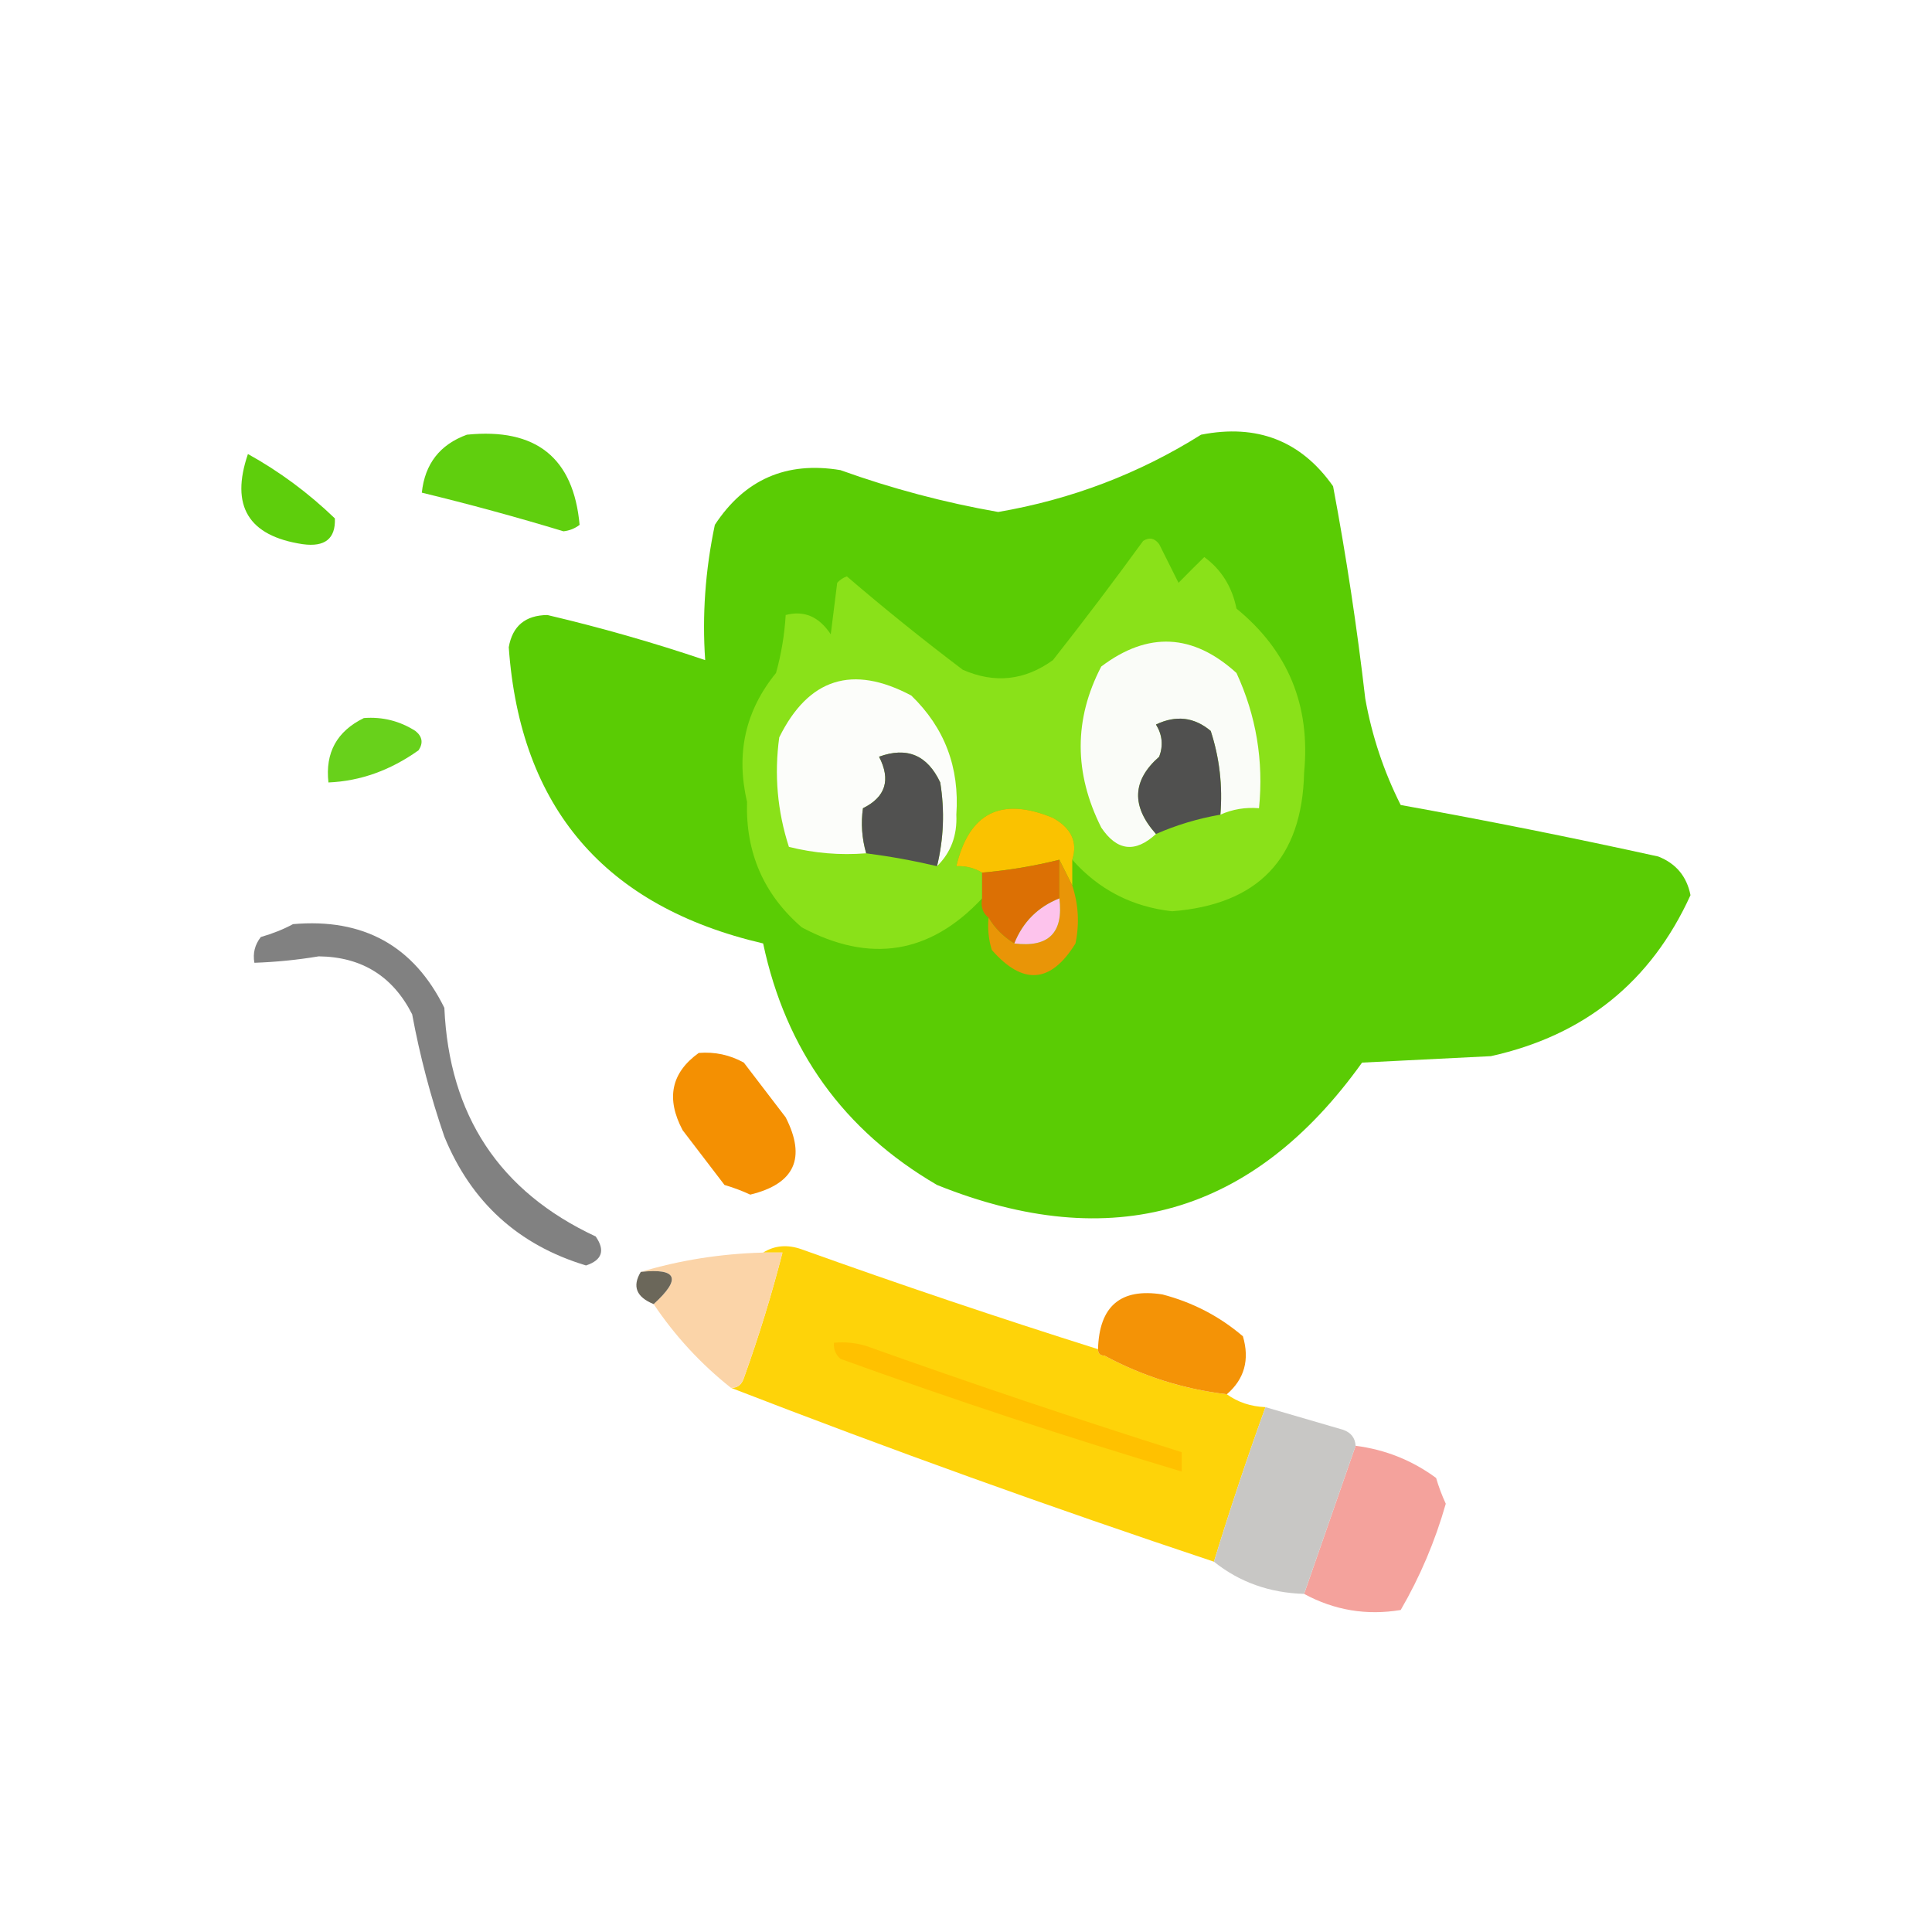
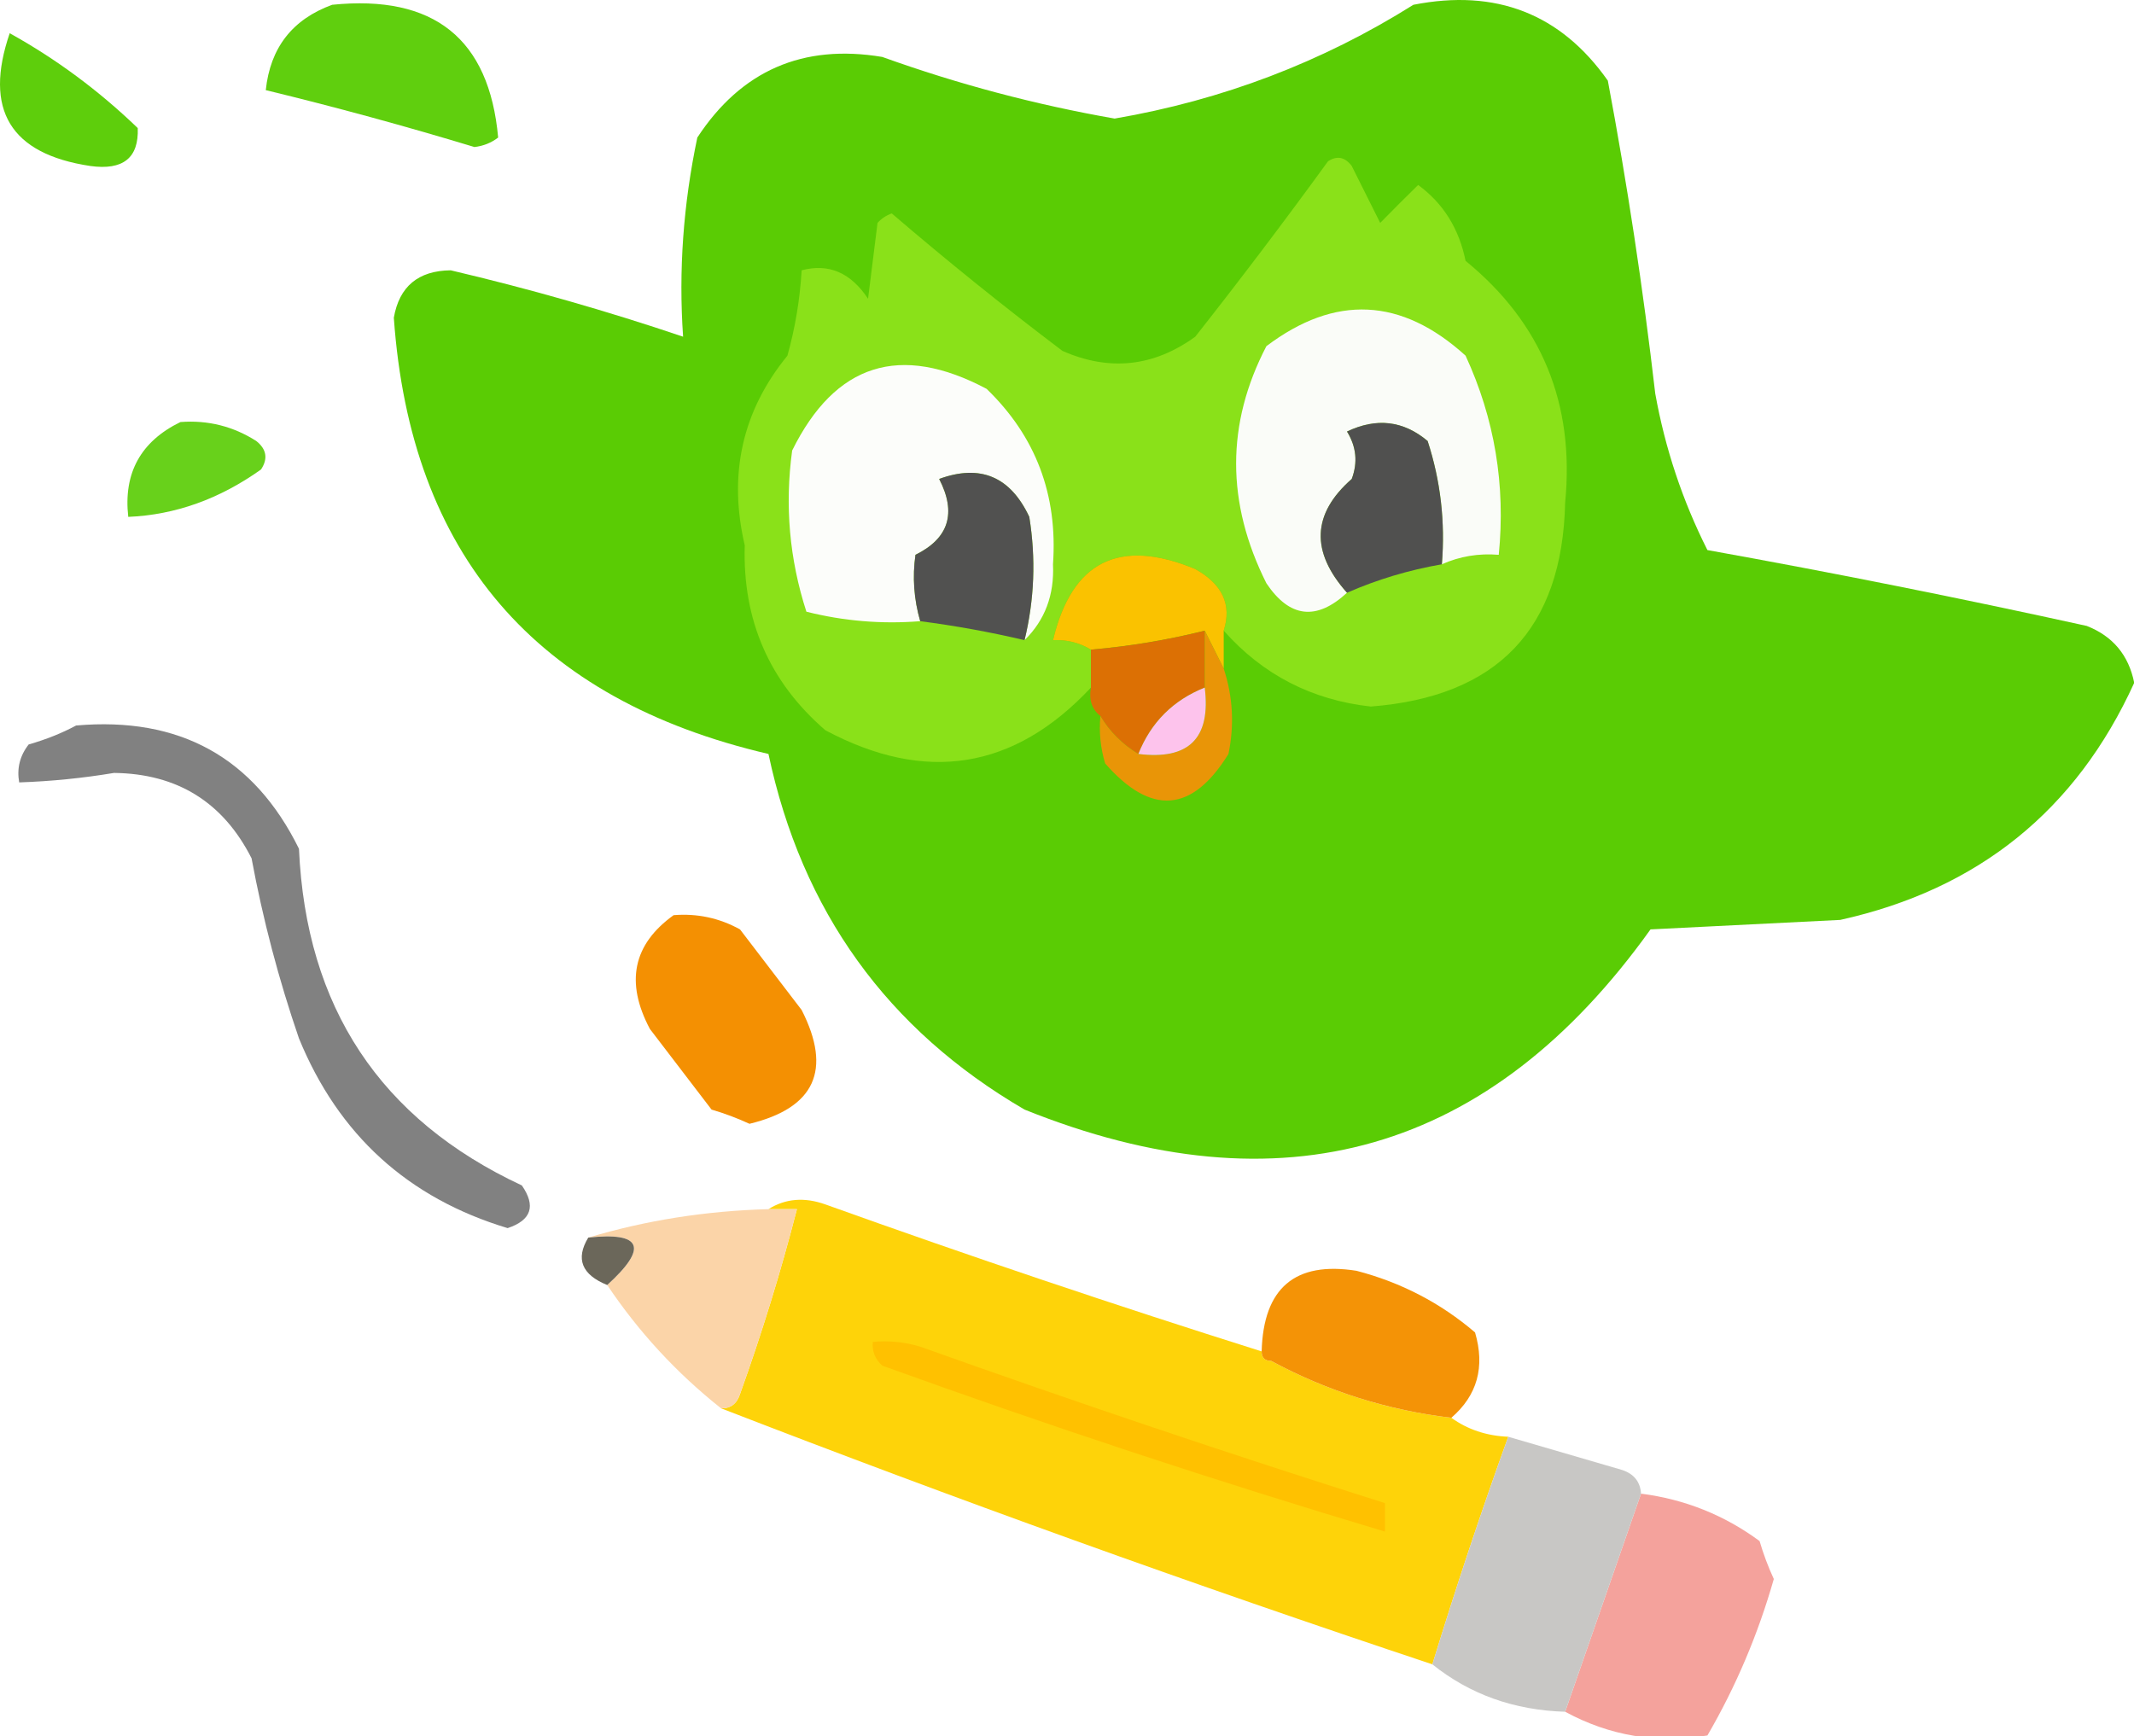
- <svg xmlns="http://www.w3.org/2000/svg" version="1.1" width="300px" height="300px" style="shape-rendering:geometricPrecision; text-rendering:geometricPrecision; image-rendering:optimizeQuality; fill-rule:evenodd; clip-rule:evenodd">
-   <g>
-     <path style="opacity:0.948" fill="#57cc01" d="M 72.5,67.5 C 83.226,66.411 89.059,71.077 90,81.5C 89.275,82.058 88.442,82.392 87.5,82.5C 80.206,80.29 72.872,78.29 65.5,76.5C 65.971,72.032 68.304,69.032 72.5,67.5 Z" />
+ <svg xmlns="http://www.w3.org/2000/svg" version="1.1" width="225" height="183" style="clip-rule:evenodd;fill-rule:evenodd;image-rendering:optimizeQuality;shape-rendering:geometricPrecision;text-rendering:geometricPrecision" id="svg22">
+   <defs id="defs22" />
+   <g id="g1" transform="translate(-37.477,-66.99595)">
+     <path style="opacity:0.948" fill="#57cc01" d="m 72.5,67.5 c 10.726,-1.089 16.559,3.577 17.5,14 -0.725,0.558 -1.558,0.892 -2.5,1 -7.294,-2.21 -14.628,-4.21 -22,-6 0.47,-4.468 2.804,-7.468 7,-9 z" id="path1" />
  </g>
-   <g>
-     <path style="opacity:0.991" fill="#59cc02" d="M 186.5,67.5 C 195.205,65.784 202.039,68.45 207,75.5C 209.05,86.399 210.717,97.399 212,108.5C 213.041,114.29 214.874,119.79 217.5,125C 230.885,127.41 244.218,130.077 257.5,133C 260.25,134.085 261.917,136.085 262.5,139C 256.377,152.447 246.044,160.781 231.5,164C 224.833,164.333 218.167,164.667 211.5,165C 194.626,188.585 172.626,194.918 145.5,184C 131.017,175.565 122.017,163.065 118.5,146.5C 93.933,140.778 80.766,125.445 79,100.5C 79.575,97.203 81.575,95.536 85,95.5C 93.282,97.445 101.449,99.779 109.5,102.5C 109.017,95.539 109.517,88.539 111,81.5C 115.631,74.435 122.131,71.602 130.5,73C 138.482,75.871 146.649,78.037 155,79.5C 166.364,77.549 176.864,73.549 186.5,67.5 Z" />
+   <g id="g2" transform="translate(-37.477,-66.99595)">
+     <path style="opacity:0.991" fill="#59cc02" d="m 186.5,67.5 c 8.705,-1.716 15.539,0.95 20.5,8 2.05,10.899 3.717,21.899 5,33 1.041,5.79 2.874,11.29 5.5,16.5 13.385,2.41 26.718,5.077 40,8 2.75,1.085 4.417,3.085 5,6 -6.123,13.447 -16.456,21.781 -31,25 -6.667,0.333 -13.333,0.667 -20,1 -16.874,23.585 -38.874,29.918 -66,19 -14.483,-8.435 -23.483,-20.935 -27,-37.5 -24.567,-5.722 -37.734,-21.055 -39.5,-46 0.575,-3.297 2.575,-4.964 6,-5 8.282,1.945 16.449,4.279 24.5,7 -0.483,-6.961 0.017,-13.961 1.5,-21 4.631,-7.065 11.131,-9.898 19.5,-8.5 7.982,2.87 16.149,5.037 24.5,6.5 11.364,-1.951 21.864,-5.951 31.5,-12 z" id="path2" />
  </g>
-   <g>
-     <path style="opacity:0.954" fill="#57cc01" d="M 38.5,70.5 C 43.386,73.206 47.886,76.539 52,80.5C 52.123,83.645 50.457,84.978 47,84.5C 38.571,83.236 35.737,78.57 38.5,70.5 Z" />
+   <g id="g3" transform="translate(-37.477,-66.99595)">
+     <path style="opacity:0.954" fill="#57cc01" d="m 38.5,70.5 c 4.886,2.706 9.386,6.039 13.5,10 0.123,3.145 -1.543,4.478 -5,4 -8.43,-1.264 -11.263,-5.93 -8.5,-14 z" id="path3" />
  </g>
-   <g>
-     <path style="opacity:1" fill="#8ae119" d="M 166.5,133.5 C 167.374,130.769 166.374,128.602 163.5,127C 155.486,123.674 150.486,126.174 148.5,134.5C 149.959,134.433 151.292,134.766 152.5,135.5C 152.5,136.833 152.5,138.167 152.5,139.5C 144.413,148.147 135.08,149.647 124.5,144C 118.591,138.894 115.758,132.394 116,124.5C 114.243,116.994 115.743,110.328 120.5,104.5C 121.321,101.553 121.821,98.553 122,95.5C 124.848,94.743 127.181,95.743 129,98.5C 129.333,95.833 129.667,93.167 130,90.5C 130.414,90.043 130.914,89.709 131.5,89.5C 137.355,94.523 143.355,99.356 149.5,104C 154.451,106.174 159.118,105.674 163.5,102.5C 168.288,96.423 172.955,90.256 177.5,84C 178.449,83.383 179.282,83.549 180,84.5C 181,86.5 182,88.5 183,90.5C 184.34,89.132 185.674,87.799 187,86.5C 189.645,88.435 191.311,91.102 192,94.5C 200.02,101.052 203.52,109.552 202.5,120C 202.201,133.301 195.368,140.467 182,141.5C 175.79,140.812 170.623,138.145 166.5,133.5 Z" />
+   <g id="g4" transform="translate(-37.477,-66.99595)">
+     <path style="opacity:1" fill="#8ae119" d="m 166.5,133.5 c 0.874,-2.731 -0.126,-4.898 -3,-6.5 -8.014,-3.326 -13.014,-0.826 -15,7.5 1.459,-0.067 2.792,0.266 4,1 0,1.333 0,2.667 0,4 -8.087,8.647 -17.42,10.147 -28,4.5 -5.909,-5.106 -8.742,-11.606 -8.5,-19.5 -1.757,-7.506 -0.257,-14.172 4.5,-20 0.821,-2.947 1.321,-5.947 1.5,-9 2.848,-0.757 5.181,0.243 7,3 0.333,-2.667 0.667,-5.333 1,-8 0.414,-0.457 0.914,-0.791 1.5,-1 5.855,5.023 11.855,9.856 18,14.5 4.951,2.174 9.618,1.674 14,-1.5 4.788,-6.077 9.455,-12.244 14,-18.5 0.949,-0.617 1.782,-0.451 2.5,0.5 1,2 2,4 3,6 1.34,-1.368 2.674,-2.701 4,-4 2.645,1.935 4.311,4.602 5,8 8.02,6.552 11.52,15.052 10.5,25.5 -0.299,13.301 -7.132,20.467 -20.5,21.5 -6.21,-0.688 -11.377,-3.355 -15.5,-8 z" id="path4" />
  </g>
-   <g>
-     <path style="opacity:1" fill="#fafcf8" d="M 189.5,126.5 C 189.867,122.033 189.367,117.7 188,113.5C 185.445,111.35 182.612,111.017 179.5,112.5C 180.485,114.098 180.651,115.765 180,117.5C 175.809,121.174 175.642,125.174 179.5,129.5C 176.276,132.481 173.442,132.147 171,128.5C 166.745,120.011 166.745,111.678 171,103.5C 178.241,98.028 185.241,98.361 192,104.5C 195.066,111.144 196.232,118.144 195.5,125.5C 193.379,125.325 191.379,125.659 189.5,126.5 Z" />
+   <g id="g5" transform="translate(-37.477,-66.99595)">
+     <path style="opacity:1" fill="#fafcf8" d="m 189.5,126.5 c 0.367,-4.467 -0.133,-8.8 -1.5,-13 -2.555,-2.15 -5.388,-2.483 -8.5,-1 0.985,1.598 1.151,3.265 0.5,5 -4.191,3.674 -4.358,7.674 -0.5,12 -3.224,2.981 -6.058,2.647 -8.5,-1 -4.255,-8.489 -4.255,-16.822 0,-25 7.241,-5.472 14.241,-5.139 21,1 3.066,6.644 4.232,13.644 3.5,21 -2.121,-0.175 -4.121,0.159 -6,1 z" id="path5" />
  </g>
-   <g>
-     <path style="opacity:1" fill="#fcfdfa" d="M 145.5,134.5 C 146.54,130.22 146.706,125.887 146,121.5C 144.006,117.25 140.839,115.917 136.5,117.5C 138.353,121.1 137.52,123.766 134,125.5C 133.666,127.847 133.833,130.181 134.5,132.5C 130.445,132.824 126.445,132.491 122.5,131.5C 120.708,125.954 120.208,120.288 121,114.5C 125.537,105.323 132.371,103.156 141.5,108C 146.683,113.007 149.016,119.173 148.5,126.5C 148.652,129.726 147.652,132.393 145.5,134.5 Z" />
+   <g id="g6" transform="translate(-37.477,-66.99595)">
+     <path style="opacity:1" fill="#fcfdfa" d="m 145.5,134.5 c 1.04,-4.28 1.206,-8.613 0.5,-13 -1.994,-4.25 -5.161,-5.583 -9.5,-4 1.853,3.6 1.02,6.266 -2.5,8 -0.334,2.347 -0.167,4.681 0.5,7 -4.055,0.324 -8.055,-0.009 -12,-1 -1.792,-5.546 -2.292,-11.212 -1.5,-17 4.537,-9.177 11.371,-11.344 20.5,-6.5 5.183,5.007 7.516,11.173 7,18.5 0.152,3.226 -0.848,5.893 -3,8 z" id="path6" />
  </g>
-   <g>
-     <path style="opacity:0.898" fill="#57cc01" d="M 56.5,111.5 C 59.39,111.278 62.057,111.945 64.5,113.5C 65.583,114.365 65.749,115.365 65,116.5C 60.616,119.624 55.95,121.291 51,121.5C 50.477,116.88 52.31,113.547 56.5,111.5 Z" />
+   <g id="g7" transform="translate(-37.477,-66.99595)">
+     <path style="opacity:0.898" fill="#57cc01" d="m 56.5,111.5 c 2.89,-0.222 5.557,0.445 8,2 1.083,0.865 1.249,1.865 0.5,3 -4.384,3.124 -9.05,4.791 -14,5 -0.523,-4.62 1.31,-7.953 5.5,-10 z" id="path7" />
  </g>
-   <g>
-     <path style="opacity:1" fill="#50504f" d="M 189.5,126.5 C 186.032,127.101 182.699,128.101 179.5,129.5C 175.642,125.174 175.809,121.174 180,117.5C 180.651,115.765 180.485,114.098 179.5,112.5C 182.612,111.017 185.445,111.35 188,113.5C 189.367,117.7 189.867,122.033 189.5,126.5 Z" />
+   <g id="g8" transform="translate(-37.477,-66.99595)">
+     <path style="opacity:1" fill="#50504f" d="m 189.5,126.5 c -3.468,0.601 -6.801,1.601 -10,3 -3.858,-4.326 -3.691,-8.326 0.5,-12 0.651,-1.735 0.485,-3.402 -0.5,-5 3.112,-1.483 5.945,-1.15 8.5,1 1.367,4.2 1.867,8.533 1.5,13 z" id="path8" />
  </g>
-   <g>
-     <path style="opacity:1" fill="#515150" d="M 145.5,134.5 C 141.899,133.651 138.232,132.984 134.5,132.5C 133.833,130.181 133.666,127.847 134,125.5C 137.52,123.766 138.353,121.1 136.5,117.5C 140.839,115.917 144.006,117.25 146,121.5C 146.706,125.887 146.54,130.22 145.5,134.5 Z" />
+   <g id="g9" transform="translate(-37.477,-66.99595)">
+     <path style="opacity:1" fill="#515150" d="m 145.5,134.5 c -3.601,-0.849 -7.268,-1.516 -11,-2 -0.667,-2.319 -0.834,-4.653 -0.5,-7 3.52,-1.734 4.353,-4.4 2.5,-8 4.339,-1.583 7.506,-0.25 9.5,4 0.706,4.387 0.54,8.72 -0.5,13 z" id="path9" />
  </g>
-   <g>
-     <path style="opacity:1" fill="#fac200" d="M 166.5,133.5 C 166.5,134.833 166.5,136.167 166.5,137.5C 165.833,136.167 165.167,134.833 164.5,133.5C 160.557,134.486 156.557,135.152 152.5,135.5C 151.292,134.766 149.959,134.433 148.5,134.5C 150.486,126.174 155.486,123.674 163.5,127C 166.374,128.602 167.374,130.769 166.5,133.5 Z" />
+   <g id="g10" transform="translate(-37.477,-66.99595)">
+     <path style="opacity:1" fill="#fac200" d="m 166.5,133.5 c 0,1.333 0,2.667 0,4 -0.667,-1.333 -1.333,-2.667 -2,-4 -3.943,0.986 -7.943,1.652 -12,2 -1.208,-0.734 -2.541,-1.067 -4,-1 1.986,-8.326 6.986,-10.826 15,-7.5 2.874,1.602 3.874,3.769 3,6.5 z" id="path10" />
  </g>
-   <g>
-     <path style="opacity:1" fill="#dc7004" d="M 164.5,133.5 C 164.5,135.5 164.5,137.5 164.5,139.5C 161.167,140.833 158.833,143.167 157.5,146.5C 155.806,145.473 154.473,144.139 153.5,142.5C 152.596,141.791 152.263,140.791 152.5,139.5C 152.5,138.167 152.5,136.833 152.5,135.5C 156.557,135.152 160.557,134.486 164.5,133.5 Z" />
+   <g id="g11" transform="translate(-37.477,-66.99595)">
+     <path style="opacity:1" fill="#dc7004" d="m 164.5,133.5 c 0,2 0,4 0,6 -3.333,1.333 -5.667,3.667 -7,7 -1.694,-1.027 -3.027,-2.361 -4,-4 -0.904,-0.709 -1.237,-1.709 -1,-3 0,-1.333 0,-2.667 0,-4 4.057,-0.348 8.057,-1.014 12,-2 z" id="path11" />
  </g>
-   <g>
-     <path style="opacity:1" fill="#e99507" d="M 164.5,133.5 C 165.167,134.833 165.833,136.167 166.5,137.5C 167.468,140.445 167.634,143.445 167,146.5C 163.171,152.703 158.838,153.036 154,147.5C 153.506,145.866 153.34,144.199 153.5,142.5C 154.473,144.139 155.806,145.473 157.5,146.5C 162.833,147.167 165.167,144.833 164.5,139.5C 164.5,137.5 164.5,135.5 164.5,133.5 Z" />
+   <g id="g12" transform="translate(-37.477,-66.99595)">
+     <path style="opacity:1" fill="#e99507" d="m 164.5,133.5 c 0.667,1.333 1.333,2.667 2,4 0.968,2.945 1.134,5.945 0.5,9 -3.829,6.203 -8.162,6.536 -13,1 -0.494,-1.634 -0.66,-3.301 -0.5,-5 0.973,1.639 2.306,2.973 4,4 5.333,0.667 7.667,-1.667 7,-7 0,-2 0,-4 0,-6 z" id="path12" />
  </g>
-   <g>
-     <path style="opacity:1" fill="#fdc3ec" d="M 164.5,139.5 C 165.167,144.833 162.833,147.167 157.5,146.5C 158.833,143.167 161.167,140.833 164.5,139.5 Z" />
+   <g id="g13" transform="translate(-37.477,-66.99595)">
+     <path style="opacity:1" fill="#fdc3ec" d="m 164.5,139.5 c 0.667,5.333 -1.667,7.667 -7,7 1.333,-3.333 3.667,-5.667 7,-7 z" id="path13" />
  </g>
-   <g>
-     <path style="opacity:0.792" fill="#606060" d="M 45.5,143.5 C 56.426,142.54 64.259,146.874 69,156.5C 69.737,173.203 77.57,185.036 92.5,192C 94,194.167 93.5,195.667 91,196.5C 80.504,193.338 73.171,186.672 69,176.5C 66.863,170.284 65.196,163.951 64,157.5C 60.995,151.58 56.162,148.58 49.5,148.5C 46.183,149.053 42.85,149.386 39.5,149.5C 39.238,148.022 39.571,146.689 40.5,145.5C 42.336,144.972 44.003,144.306 45.5,143.5 Z" />
+   <g id="g14" transform="translate(-37.477,-66.99595)">
+     <path style="opacity:0.792" fill="#606060" d="m 45.5,143.5 c 10.926,-0.96 18.759,3.374 23.5,13 0.737,16.703 8.57,28.536 23.5,35.5 1.5,2.167 1,3.667 -1.5,4.5 -10.496,-3.162 -17.829,-9.828 -22,-20 -2.137,-6.216 -3.804,-12.549 -5,-19 -3.005,-5.92 -7.838,-8.92 -14.5,-9 -3.317,0.553 -6.65,0.886 -10,1 -0.262,-1.478 0.071,-2.811 1,-4 1.836,-0.528 3.503,-1.194 5,-2 z" id="path14" />
  </g>
-   <g>
-     <path style="opacity:0.99" fill="#f48f00" d="M 108.5,163.5 C 110.989,163.298 113.323,163.798 115.5,165C 117.667,167.833 119.833,170.667 122,173.5C 125.224,179.83 123.391,183.83 116.5,185.5C 115.205,184.902 113.872,184.402 112.5,184C 110.333,181.167 108.167,178.333 106,175.5C 103.383,170.578 104.217,166.578 108.5,163.5 Z" />
+   <g id="g15" transform="translate(-37.477,-66.99595)">
+     <path style="opacity:0.99" fill="#f48f00" d="m 108.5,163.5 c 2.489,-0.202 4.823,0.298 7,1.5 2.167,2.833 4.333,5.667 6.5,8.5 3.224,6.33 1.391,10.33 -5.5,12 -1.295,-0.598 -2.628,-1.098 -4,-1.5 -2.167,-2.833 -4.333,-5.667 -6.5,-8.5 -2.617,-4.922 -1.783,-8.922 2.5,-12 z" id="path15" />
  </g>
-   <g>
-     <path style="opacity:0.97" fill="#fed202" d="M 118.5,194.5 C 120.288,193.378 122.288,193.211 124.5,194C 139.746,199.471 155.08,204.638 170.5,209.5C 170.5,210.167 170.833,210.5 171.5,210.5C 177.444,213.703 183.777,215.703 190.5,216.5C 192.214,217.738 194.214,218.405 196.5,218.5C 193.636,226.426 190.969,234.426 188.5,242.5C 163.163,234.058 138.163,225.058 113.5,215.5C 114.497,215.53 115.164,215.03 115.5,214C 117.816,207.555 119.816,201.055 121.5,194.5C 120.5,194.5 119.5,194.5 118.5,194.5 Z" />
+   <g id="g16" transform="translate(-37.477,-66.99595)">
+     <path style="opacity:0.97" fill="#fed202" d="m 118.5,194.5 c 1.788,-1.122 3.788,-1.289 6,-0.5 15.246,5.471 30.58,10.638 46,15.5 0,0.667 0.333,1 1,1 5.944,3.203 12.277,5.203 19,6 1.714,1.238 3.714,1.905 6,2 -2.864,7.926 -5.531,15.926 -8,24 -25.337,-8.442 -50.337,-17.442 -75,-27 0.997,0.03 1.664,-0.47 2,-1.5 2.316,-6.445 4.316,-12.945 6,-19.5 -1,0 -2,0 -3,0 z" id="path16" />
  </g>
-   <g>
-     <path style="opacity:1" fill="#fbd4a8" d="M 118.5,194.5 C 119.5,194.5 120.5,194.5 121.5,194.5C 119.816,201.055 117.816,207.555 115.5,214C 115.164,215.03 114.497,215.53 113.5,215.5C 108.811,211.778 104.811,207.445 101.5,202.5C 105.838,198.554 105.172,196.888 99.5,197.5C 105.574,195.678 111.907,194.678 118.5,194.5 Z" />
+   <g id="g17" transform="translate(-37.477,-66.99595)">
+     <path style="opacity:1" fill="#fbd4a8" d="m 118.5,194.5 c 1,0 2,0 3,0 -1.684,6.555 -3.684,13.055 -6,19.5 -0.336,1.03 -1.003,1.53 -2,1.5 -4.689,-3.722 -8.689,-8.055 -12,-13 4.338,-3.946 3.672,-5.612 -2,-5 6.074,-1.822 12.407,-2.822 19,-3 z" id="path17" />
  </g>
-   <g>
-     <path style="opacity:1" fill="#6b675a" d="M 99.5,197.5 C 105.172,196.888 105.838,198.554 101.5,202.5C 98.808,201.409 98.142,199.743 99.5,197.5 Z" />
+   <g id="g18" transform="translate(-37.477,-66.99595)">
+     <path style="opacity:1" fill="#6b675a" d="m 99.5,197.5 c 5.672,-0.612 6.338,1.054 2,5 -2.692,-1.091 -3.358,-2.757 -2,-5 z" id="path18" />
  </g>
-   <g>
-     <path style="opacity:0.975" fill="#f49000" d="M 190.5,216.5 C 183.777,215.703 177.444,213.703 171.5,210.5C 170.833,210.5 170.5,210.167 170.5,209.5C 170.685,202.807 174.019,199.974 180.5,201C 185.201,202.227 189.368,204.394 193,207.5C 194.07,211.142 193.236,214.142 190.5,216.5 Z" />
+   <g id="g19" transform="translate(-37.477,-66.99595)">
+     <path style="opacity:0.975" fill="#f49000" d="m 190.5,216.5 c -6.723,-0.797 -13.056,-2.797 -19,-6 -0.667,0 -1,-0.333 -1,-1 0.185,-6.693 3.519,-9.526 10,-8.5 4.701,1.227 8.868,3.394 12.5,6.5 1.07,3.642 0.236,6.642 -2.5,9 z" id="path19" />
  </g>
-   <g>
-     <path style="opacity:1" fill="#ffc100" d="M 129.5,208.5 C 131.199,208.34 132.866,208.506 134.5,209C 150.757,214.808 167.091,220.308 183.5,225.5C 183.5,226.5 183.5,227.5 183.5,228.5C 165.713,223.182 148.046,217.349 130.5,211C 129.748,210.329 129.414,209.496 129.5,208.5 Z" />
+   <g id="g20" transform="translate(-37.477,-66.99595)">
+     <path style="opacity:1" fill="#ffc100" d="m 129.5,208.5 c 1.699,-0.16 3.366,0.006 5,0.5 16.257,5.808 32.591,11.308 49,16.5 0,1 0,2 0,3 -17.787,-5.318 -35.454,-11.151 -53,-17.5 -0.752,-0.671 -1.086,-1.504 -1,-2.5 z" id="path20" />
  </g>
-   <g>
-     <path style="opacity:1" fill="#f4a29c" d="M 210.5,224.5 C 215.12,225.094 219.287,226.761 223,229.5C 223.402,230.872 223.902,232.205 224.5,233.5C 222.836,239.337 220.503,244.837 217.5,250C 212.199,250.88 207.199,250.046 202.5,247.5C 205.165,239.838 207.832,232.172 210.5,224.5 Z" />
+   <g id="g21" transform="translate(-37.477,-66.99595)">
+     <path style="opacity:1" fill="#f4a29c" d="m 210.5,224.5 c 4.62,0.594 8.787,2.261 12.5,5 0.402,1.372 0.902,2.705 1.5,4 -1.664,5.837 -3.997,11.337 -7,16.5 -5.301,0.88 -10.301,0.046 -15,-2.5 2.665,-7.662 5.332,-15.328 8,-23 z" id="path21" />
  </g>
-   <g>
-     <path style="opacity:0.973" fill="#c7c6c4" d="M 196.5,218.5 C 200.418,219.649 204.418,220.816 208.5,222C 209.756,222.417 210.423,223.25 210.5,224.5C 207.832,232.172 205.165,239.838 202.5,247.5C 197.121,247.338 192.454,245.671 188.5,242.5C 190.969,234.426 193.636,226.426 196.5,218.5 Z" />
+   <g id="g22" transform="translate(-37.477,-66.99595)">
+     <path style="opacity:0.973" fill="#c7c6c4" d="m 196.5,218.5 c 3.918,1.149 7.918,2.316 12,3.5 1.256,0.417 1.923,1.25 2,2.5 -2.668,7.672 -5.335,15.338 -8,23 -5.379,-0.162 -10.046,-1.829 -14,-5 2.469,-8.074 5.136,-16.074 8,-24 z" id="path22" />
  </g>
</svg>
